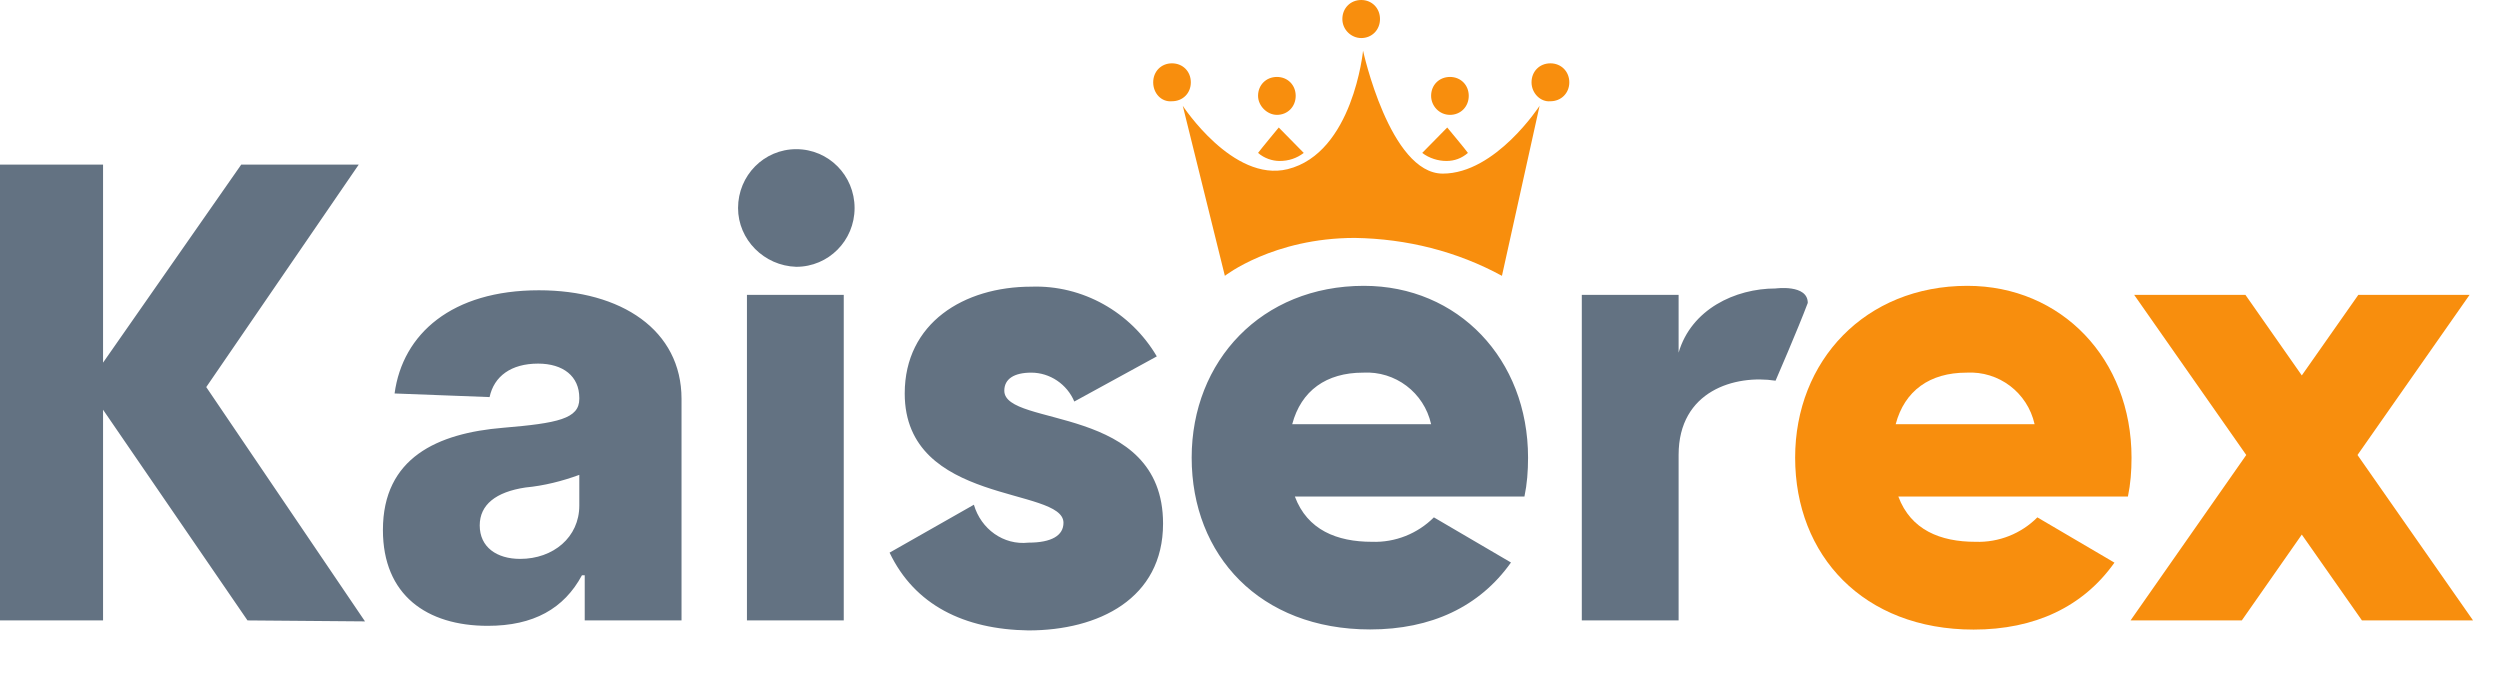
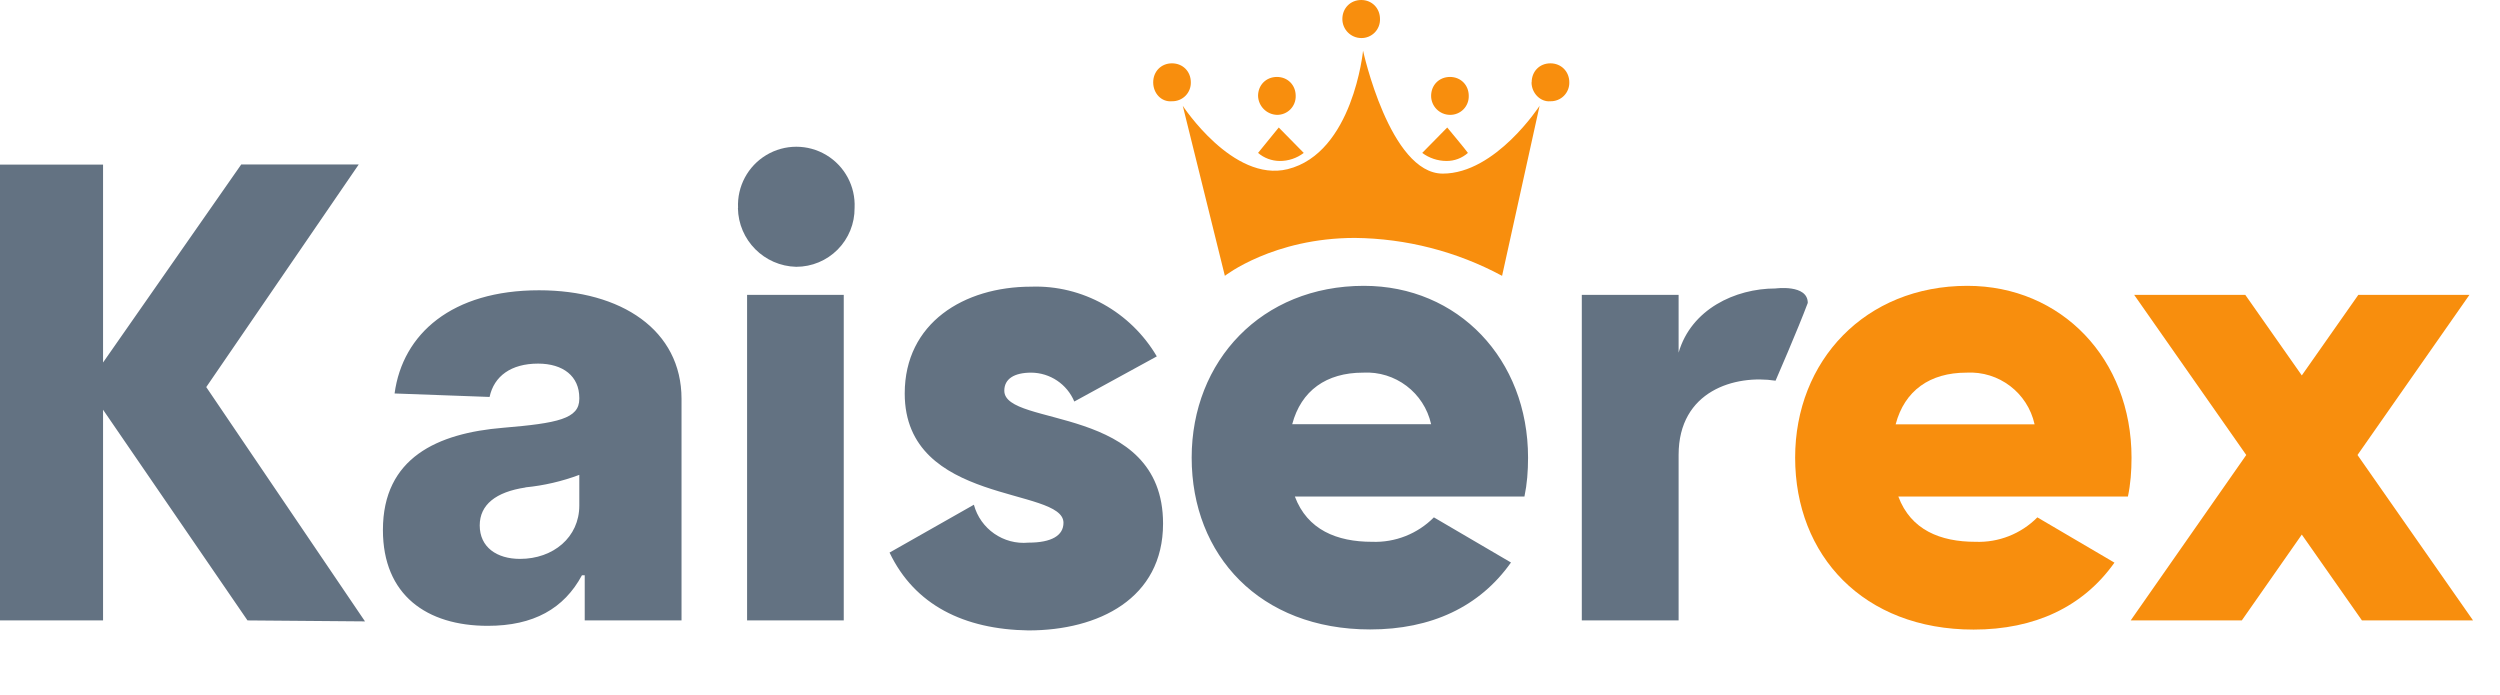
<svg xmlns="http://www.w3.org/2000/svg" viewBox="0 0 18 5" fill="none">
-   <path d="M12.925 3.295C12.925 2.598 13.429 2.058 14.165 2.058C14.843 2.058 15.347 2.585 15.347 3.295C15.347 3.393 15.34 3.484 15.321 3.575H13.668C13.758 3.816 13.971 3.901 14.223 3.901C14.391 3.907 14.553 3.842 14.669 3.725L15.224 4.051C14.998 4.37 14.649 4.533 14.21 4.533C13.416 4.533 12.925 3.999 12.925 3.295ZM13.649 3.054H14.649C14.598 2.826 14.391 2.67 14.159 2.683C13.894 2.683 13.713 2.813 13.649 3.054ZM17.006 4.467L16.573 3.849L16.141 4.467H15.34L16.173 3.276L15.366 2.123H16.167L16.573 2.703L16.98 2.123H17.781L16.974 3.276L17.806 4.467H17.006ZM9.755 1.713C9.168 1.713 8.819 1.986 8.819 1.986L8.516 0.762C8.516 0.762 8.877 1.315 9.271 1.218C9.742 1.101 9.814 0.365 9.814 0.365C9.814 0.365 10.007 1.25 10.388 1.25C10.769 1.25 11.085 0.762 11.085 0.762L10.814 1.986C10.491 1.81 10.13 1.719 9.755 1.713ZM10.24 1.101L10.42 0.918C10.42 0.918 10.556 1.081 10.569 1.101C10.524 1.14 10.472 1.159 10.414 1.159C10.356 1.159 10.291 1.14 10.24 1.101ZM9.058 1.101C9.077 1.075 9.207 0.918 9.207 0.918L9.387 1.101C9.336 1.14 9.278 1.159 9.213 1.159C9.161 1.159 9.103 1.14 9.058 1.101ZM10.304 0.69C10.304 0.612 10.362 0.554 10.44 0.554C10.517 0.554 10.575 0.612 10.575 0.69C10.575 0.768 10.517 0.827 10.44 0.827C10.362 0.827 10.304 0.762 10.304 0.69ZM9.058 0.69C9.058 0.612 9.116 0.554 9.194 0.554C9.271 0.554 9.329 0.612 9.329 0.69C9.329 0.768 9.271 0.827 9.194 0.827C9.123 0.827 9.058 0.762 9.058 0.69ZM11.027 0.593C11.027 0.514 11.085 0.456 11.163 0.456C11.24 0.456 11.299 0.514 11.299 0.593C11.299 0.671 11.24 0.729 11.163 0.729C11.092 0.736 11.027 0.671 11.027 0.593C11.027 0.599 11.027 0.599 11.027 0.593ZM8.303 0.593C8.303 0.514 8.361 0.456 8.438 0.456C8.516 0.456 8.574 0.514 8.574 0.593C8.574 0.671 8.516 0.729 8.438 0.729C8.361 0.736 8.303 0.671 8.303 0.593C8.303 0.599 8.303 0.599 8.303 0.593ZM9.665 0.137C9.665 0.059 9.723 0 9.801 0C9.878 0 9.936 0.059 9.936 0.137C9.936 0.215 9.878 0.274 9.801 0.274C9.73 0.274 9.665 0.215 9.665 0.137Z" fill="#F88E0D" />
-   <path d="M8.58 3.295C8.58 2.598 9.084 2.058 9.82 2.058C10.498 2.058 11.002 2.585 11.002 3.295C11.002 3.393 10.995 3.484 10.976 3.575H9.323C9.413 3.816 9.626 3.901 9.878 3.901C10.046 3.907 10.207 3.842 10.324 3.725L10.879 4.05C10.653 4.369 10.304 4.532 9.865 4.532C9.071 4.532 8.58 3.998 8.58 3.295ZM9.304 3.054H10.304C10.253 2.826 10.046 2.67 9.814 2.683C9.549 2.683 9.368 2.813 9.304 3.054ZM6.405 3.979L7.012 3.634C7.063 3.809 7.225 3.927 7.405 3.907C7.573 3.907 7.657 3.855 7.657 3.764C7.657 3.503 6.514 3.64 6.514 2.833C6.514 2.325 6.941 2.064 7.425 2.064C7.793 2.051 8.141 2.246 8.329 2.566L7.735 2.891C7.683 2.767 7.56 2.683 7.425 2.683C7.302 2.683 7.231 2.728 7.231 2.813C7.231 3.08 8.374 2.904 8.374 3.77C8.374 4.311 7.909 4.539 7.405 4.539C6.941 4.532 6.585 4.356 6.405 3.979ZM2.757 3.816C2.757 3.295 3.151 3.119 3.622 3.08C4.016 3.047 4.171 3.015 4.171 2.872V2.865C4.171 2.709 4.055 2.618 3.874 2.618C3.68 2.618 3.557 2.709 3.525 2.859L2.841 2.833C2.899 2.403 3.254 2.09 3.88 2.09C4.474 2.09 4.907 2.377 4.907 2.872V4.467H4.21V4.142H4.19C4.061 4.382 3.842 4.506 3.512 4.506C3.073 4.506 2.757 4.285 2.757 3.816ZM3.783 3.51C3.57 3.542 3.454 3.634 3.454 3.783C3.454 3.94 3.577 4.024 3.745 4.024C3.984 4.024 4.171 3.868 4.171 3.64V3.419C4.048 3.464 3.919 3.497 3.783 3.51ZM11.389 4.467V2.123H12.086V2.539C12.177 2.227 12.493 2.077 12.784 2.077C12.784 2.077 13.016 2.045 13.016 2.181C12.945 2.37 12.784 2.741 12.784 2.741C12.493 2.696 12.086 2.813 12.086 3.275V4.467H11.389ZM5.378 4.467V2.123H6.075V4.467H5.378ZM1.782 4.467L0.742 2.95V4.467H0V1.185H0.742V2.611L1.737 1.185H2.583L1.485 2.787L2.628 4.474L1.782 4.467ZM5.314 1.498C5.314 1.263 5.501 1.074 5.733 1.074C5.966 1.074 6.153 1.263 6.153 1.498C6.153 1.732 5.966 1.921 5.733 1.921C5.501 1.914 5.314 1.725 5.314 1.498Z" fill="#637282" />
+   <path d="M12.925 3.295c0-.697.504-1.237 1.24-1.237.678 0 1.182.527 1.182 1.237 0 .098-.007.19-.026.28h-1.653c.09.241.303.326.555.326a.595.595 0 0 0 .446-.176l.555.326c-.226.319-.575.482-1.014.482-.794 0-1.285-.534-1.285-1.238Zm.724-.24h1a.475.475 0 0 0-.49-.372c-.265 0-.446.13-.51.371Zm3.357 1.412-.433-.618-.432.618h-.8l.832-1.191-.807-1.153h.8l.407.58.407-.58h.8l-.806 1.153.832 1.191h-.8Zm-7.25-2.754c-.588 0-.937.273-.937.273L8.516.762s.361.553.755.456c.471-.117.543-.853.543-.853s.193.885.574.885c.381 0 .697-.488.697-.488l-.27 1.224a2.288 2.288 0 0 0-1.06-.273Zm.484-.612.18-.183s.136.163.149.183a.23.23 0 0 1-.155.058.296.296 0 0 1-.174-.058Zm-1.182 0 .149-.183.18.183a.282.282 0 0 1-.174.058.243.243 0 0 1-.155-.058Zm1.246-.41c0-.079.058-.137.136-.137.077 0 .135.058.135.136a.133.133 0 0 1-.135.137.137.137 0 0 1-.136-.137Zm-1.246 0c0-.079.058-.137.136-.137.077 0 .135.058.135.136a.133.133 0 0 1-.135.137.141.141 0 0 1-.136-.137Zm1.97-.098c0-.079.057-.137.135-.137.077 0 .136.058.136.137a.133.133 0 0 1-.136.136c-.071.007-.136-.058-.136-.136 0 .006 0 .006 0 0Zm-2.725 0c0-.079.058-.137.135-.137.078 0 .136.058.136.137a.133.133 0 0 1-.136.136c-.077.007-.135-.058-.135-.136 0 .006 0 .006 0 0ZM9.665.137c0-.078.058-.137.136-.137.077 0 .135.059.135.137a.133.133 0 0 1-.135.137.137.137 0 0 1-.136-.137Z" fill="#F88E0D" />
+   <path d="M8.58 3.295c0-.697.504-1.237 1.24-1.237.678 0 1.182.527 1.182 1.237 0 .098-.007.189-.026.28H9.323c.09.24.303.326.555.326a.595.595 0 0 0 .446-.176l.555.325c-.226.32-.575.482-1.014.482-.794 0-1.285-.534-1.285-1.237Zm.724-.241h1a.475.475 0 0 0-.49-.371c-.265 0-.446.13-.51.371Zm-2.9.925.608-.345a.371.371 0 0 0 .393.273c.168 0 .252-.052.252-.143 0-.26-1.143-.124-1.143-.931 0-.508.427-.769.91-.769.369-.013.717.182.905.502l-.594.325a.339.339 0 0 0-.31-.208c-.123 0-.194.045-.194.13 0 .267 1.143.091 1.143.957 0 .54-.465.769-.969.769-.464-.007-.82-.183-1-.56Zm-3.647-.163c0-.521.394-.697.865-.736.394-.033.549-.065.549-.208v-.007c0-.156-.116-.247-.297-.247-.194 0-.317.09-.349.24l-.684-.025c.058-.43.413-.743 1.04-.743.593 0 1.026.287 1.026.782v1.595H4.21v-.325h-.02c-.129.24-.348.364-.678.364-.439 0-.755-.221-.755-.69Zm1.026-.306c-.213.032-.329.124-.329.273 0 .157.123.241.29.241.24 0 .427-.156.427-.384v-.221a1.53 1.53 0 0 1-.388.09Zm7.606.957V2.123h.697v.416c.09-.312.407-.462.697-.462 0 0 .233-.032.233.104-.071.19-.232.56-.232.56-.291-.045-.698.072-.698.534v1.192h-.697Zm-6.01 0V2.123h.696v2.344h-.697Zm-3.597 0L.742 2.95v1.517H0V1.185h.742V2.61l.995-1.426h.846L1.485 2.787l1.143 1.687-.846-.007Zm3.532-2.97a.42.42 0 1 1 .839 0 .42.42 0 0 1-.42.424.43.43 0 0 1-.42-.423Z" fill="#637282" />
</svg>
